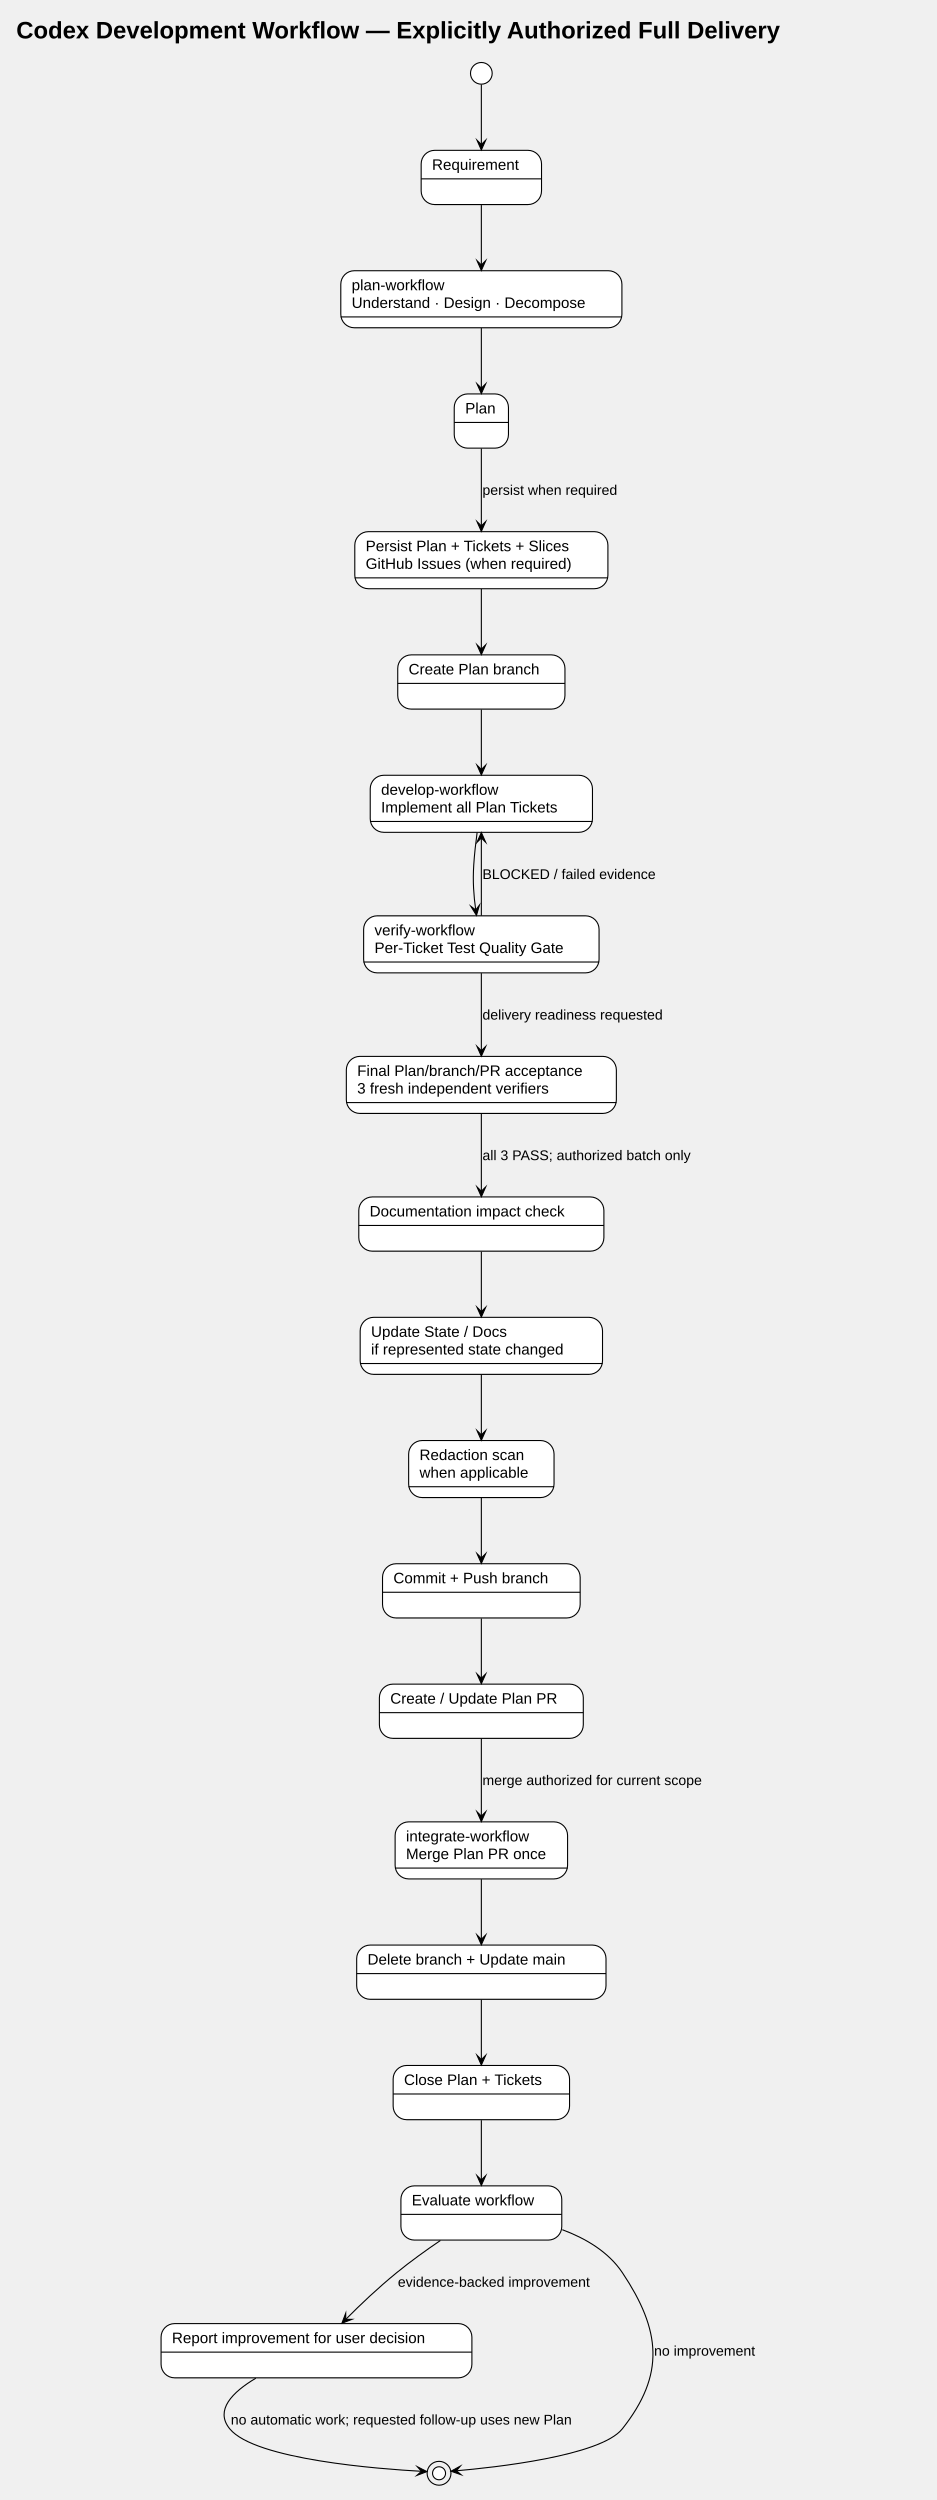
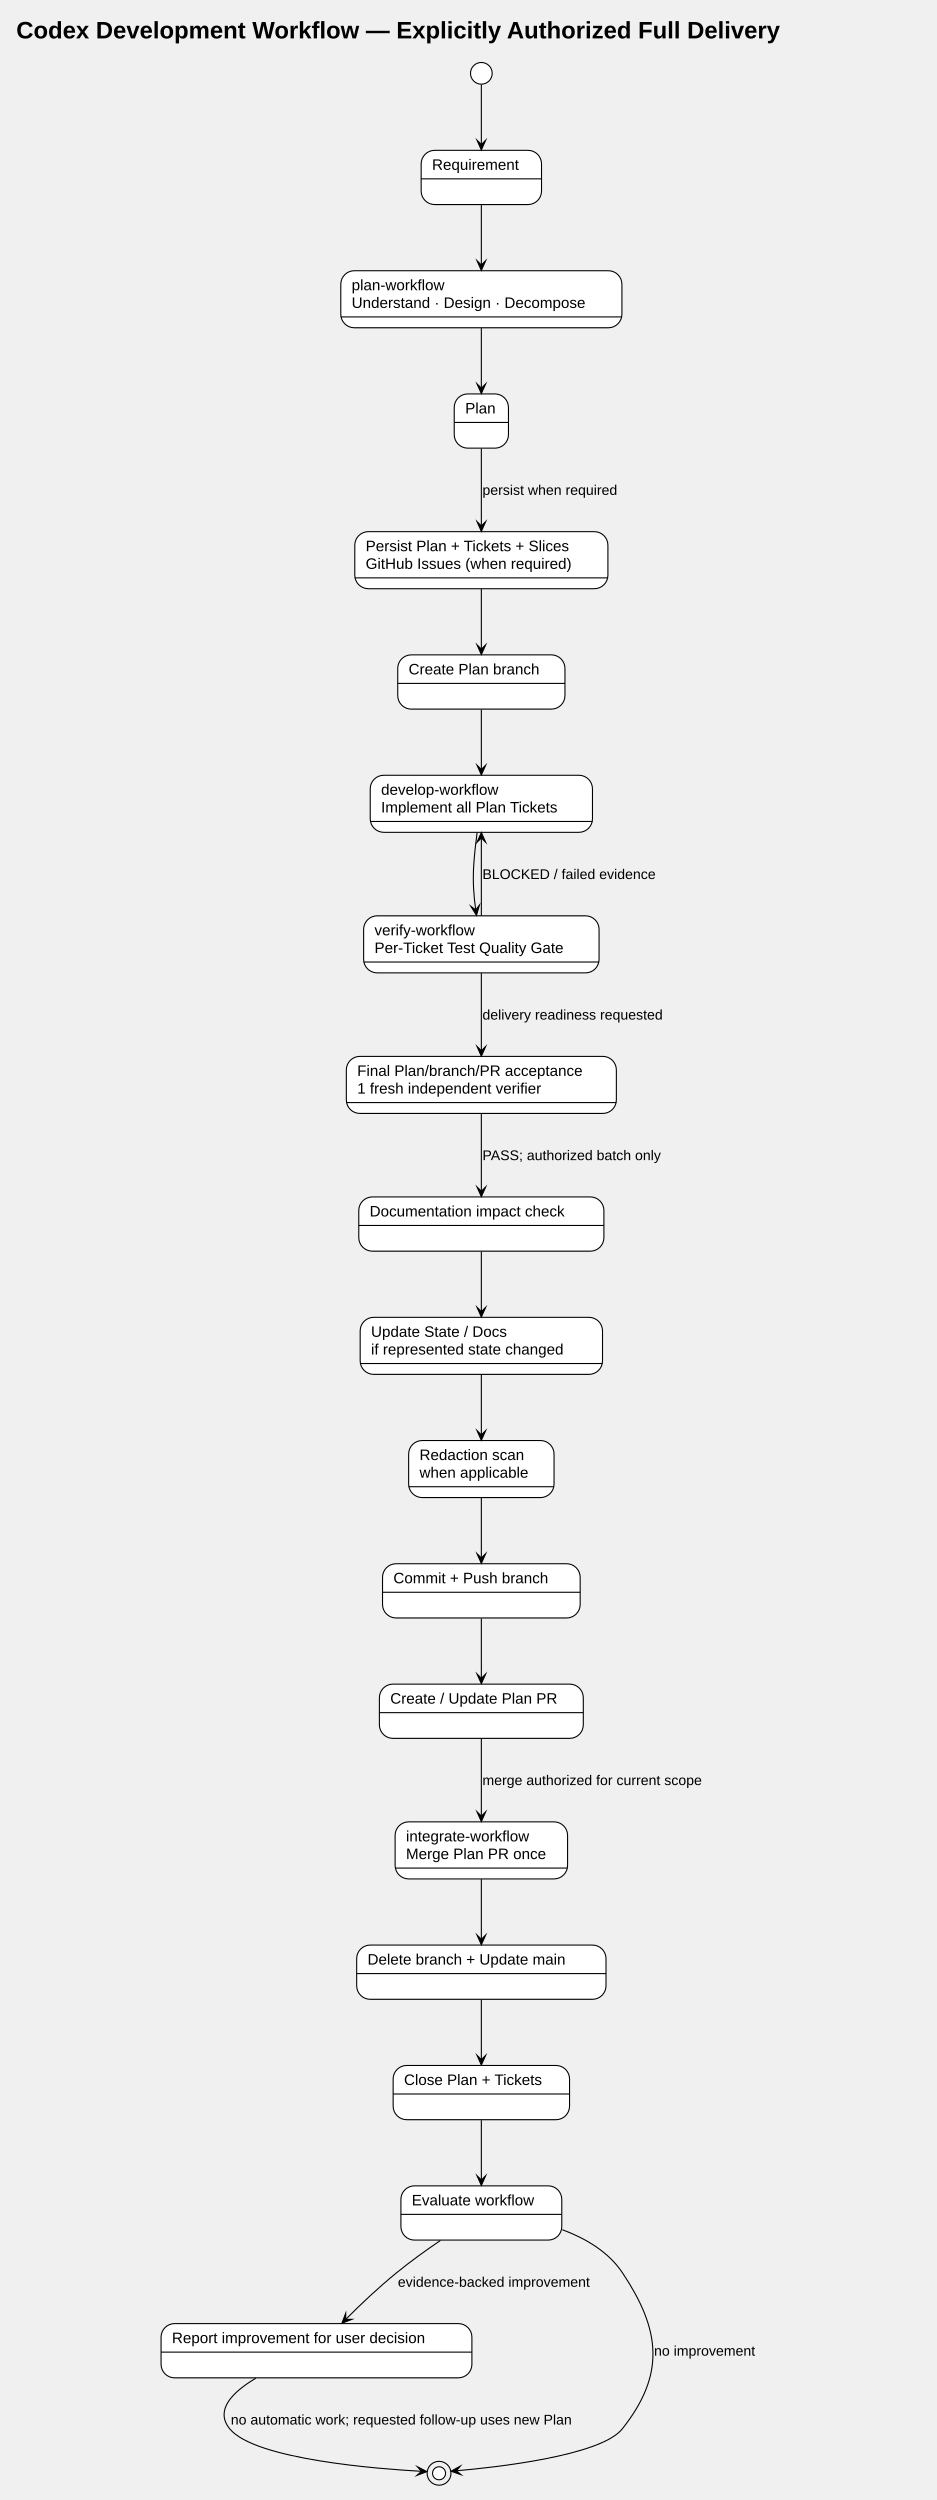
<svg xmlns="http://www.w3.org/2000/svg" contentStyleType="text/css" data-diagram-type="STATE" height="2305px" preserveAspectRatio="none" style="width:863px;height:2305px;background:#FFFFFF;" version="1.1" viewBox="0 0 863 2305" width="863px" zoomAndPan="magnify">
  <defs />
  <g>
    <g class="title" data-source-line="6">
      <text fill="#000000" font-family="Arial" font-size="22" font-weight="700" lengthAdjust="spacing" textLength="831.381" x="15" y="35.421">Codex Development Workflow — Explicitly Authorized Full Delivery</text>
    </g>
    <g class="entity" data-qualified-name="Requirement" data-source-line="8" id="ent0001">
      <rect fill="#FFFFFF" height="50" rx="12.5" ry="12.5" style="stroke:#000000;stroke-width:1;" width="110.973" x="388.31" y="138.609" />
      <line style="stroke:#000000;stroke-width:1;" x1="388.31" x2="499.283" y1="164.906" y2="164.906" />
      <text fill="#000000" font-family="Arial" font-size="14" lengthAdjust="spacing" textLength="90.973" x="398.31" y="156.605">Requirement</text>
    </g>
    <g class="entity" data-qualified-name="Understand" data-source-line="9" id="ent0002">
      <rect fill="#FFFFFF" height="52.594" rx="12.5" ry="12.5" style="stroke:#000000;stroke-width:1;" width="259.19" x="314.21" y="249.609" />
      <line style="stroke:#000000;stroke-width:1;" x1="314.21" x2="573.4" y1="292.203" y2="292.203" />
      <text fill="#000000" font-family="Arial" font-size="14" lengthAdjust="spacing" textLength="97.993" x="324.21" y="267.604">plan-workflow</text>
      <text fill="#000000" font-family="Arial" font-size="14" lengthAdjust="spacing" textLength="239.19" x="324.21" y="283.901">Understand · Design · Decompose</text>
    </g>
    <g class="entity" data-qualified-name="Plan" data-source-line="10" id="ent0003">
      <rect fill="#FFFFFF" height="50" rx="12.5" ry="12.5" style="stroke:#000000;stroke-width:1;" width="50" x="418.8" y="363.199" />
      <line style="stroke:#000000;stroke-width:1;" x1="418.8" x2="468.8" y1="389.496" y2="389.496" />
      <text fill="#000000" font-family="Arial" font-size="14" lengthAdjust="spacing" textLength="29.784" x="428.908" y="381.195">Plan</text>
    </g>
    <g class="entity" data-qualified-name="Issues" data-source-line="11" id="ent0004">
      <rect fill="#FFFFFF" height="52.594" rx="12.5" ry="12.5" style="stroke:#000000;stroke-width:1;" width="233.37" x="327.12" y="490.199" />
      <line style="stroke:#000000;stroke-width:1;" x1="327.12" x2="560.49" y1="532.793" y2="532.793" />
      <text fill="#000000" font-family="Arial" font-size="14" lengthAdjust="spacing" textLength="212.188" x="337.12" y="508.195">Persist Plan + Tickets + Slices</text>
      <text fill="#000000" font-family="Arial" font-size="14" lengthAdjust="spacing" textLength="213.37" x="337.12" y="524.491">GitHub Issues (when required)</text>
    </g>
    <g class="entity" data-qualified-name="Branch" data-source-line="12" id="ent0005">
      <rect fill="#FFFFFF" height="50" rx="12.5" ry="12.5" style="stroke:#000000;stroke-width:1;" width="154.176" x="366.71" y="603.799" />
      <line style="stroke:#000000;stroke-width:1;" x1="366.71" x2="520.886" y1="630.096" y2="630.096" />
      <text fill="#000000" font-family="Arial" font-size="14" lengthAdjust="spacing" textLength="134.176" x="376.71" y="621.794">Create Plan branch</text>
    </g>
    <g class="entity" data-qualified-name="Implement" data-source-line="13" id="ent0006">
      <rect fill="#FFFFFF" height="52.594" rx="12.5" ry="12.5" style="stroke:#000000;stroke-width:1;" width="204.905" x="341.35" y="714.799" />
      <line style="stroke:#000000;stroke-width:1;" x1="341.35" x2="546.255" y1="757.393" y2="757.393" />
      <text fill="#000000" font-family="Arial" font-size="14" lengthAdjust="spacing" textLength="123.505" x="351.35" y="732.794">develop-workflow</text>
      <text fill="#000000" font-family="Arial" font-size="14" lengthAdjust="spacing" textLength="184.905" x="351.35" y="749.091">Implement all Plan Tickets</text>
    </g>
    <g class="entity" data-qualified-name="Test" data-source-line="14" id="ent0007">
      <rect fill="#FFFFFF" height="52.594" rx="12.5" ry="12.5" style="stroke:#000000;stroke-width:1;" width="217.066" x="335.27" y="844.389" />
      <line style="stroke:#000000;stroke-width:1;" x1="335.27" x2="552.337" y1="886.983" y2="886.983" />
      <text fill="#000000" font-family="Arial" font-size="14" lengthAdjust="spacing" textLength="107.522" x="345.27" y="862.385">verify-workflow</text>
      <text fill="#000000" font-family="Arial" font-size="14" lengthAdjust="spacing" textLength="197.066" x="345.27" y="878.681">Per-Ticket Test Quality Gate</text>
    </g>
    <g class="entity" data-qualified-name="FinalVerify" data-source-line="15" id="ent0008">
      <rect fill="#FFFFFF" height="52.594" rx="12.5" ry="12.5" style="stroke:#000000;stroke-width:1;" width="248.963" x="319.32" y="973.989" />
      <line style="stroke:#000000;stroke-width:1;" x1="319.32" x2="568.283" y1="1016.583" y2="1016.583" />
      <text fill="#000000" font-family="Arial" font-size="14" lengthAdjust="spacing" textLength="228.963" x="329.32" y="991.985">Final Plan/branch/PR acceptance</text>
-       <text fill="#000000" font-family="Arial" font-size="14" lengthAdjust="spacing" textLength="203.246" x="329.32" y="1008.281">3 fresh independent verifiers</text>
+       <text fill="#000000" font-family="Arial" font-size="14" lengthAdjust="spacing" textLength="195.952" x="329.32" y="1008.281">1 fresh independent verifier</text>
    </g>
    <g class="entity" data-qualified-name="Docs" data-source-line="16" id="ent0009">
      <rect fill="#FFFFFF" height="50" rx="12.5" ry="12.5" style="stroke:#000000;stroke-width:1;" width="225.994" x="330.8" y="1103.579" />
      <line style="stroke:#000000;stroke-width:1;" x1="330.8" x2="556.794" y1="1129.876" y2="1129.876" />
      <text fill="#000000" font-family="Arial" font-size="14" lengthAdjust="spacing" textLength="205.994" x="340.8" y="1121.574">Documentation impact check</text>
    </g>
    <g class="entity" data-qualified-name="State" data-source-line="17" id="ent0010">
      <rect fill="#FFFFFF" height="52.594" rx="12.5" ry="12.5" style="stroke:#000000;stroke-width:1;" width="223.438" x="332.08" y="1214.579" />
      <line style="stroke:#000000;stroke-width:1;" x1="332.08" x2="555.518" y1="1257.173" y2="1257.173" />
      <text fill="#000000" font-family="Arial" font-size="14" lengthAdjust="spacing" textLength="140.164" x="342.08" y="1232.574">Update State / Docs</text>
      <text fill="#000000" font-family="Arial" font-size="14" lengthAdjust="spacing" textLength="203.438" x="342.08" y="1248.871">if represented state changed</text>
    </g>
    <g class="entity" data-qualified-name="Redact" data-source-line="18" id="ent0011">
      <rect fill="#FFFFFF" height="52.594" rx="12.5" ry="12.5" style="stroke:#000000;stroke-width:1;" width="134.058" x="376.77" y="1328.169" />
      <line style="stroke:#000000;stroke-width:1;" x1="376.77" x2="510.828" y1="1370.763" y2="1370.763" />
      <text fill="#000000" font-family="Arial" font-size="14" lengthAdjust="spacing" textLength="107.215" x="386.77" y="1346.165">Redaction scan</text>
      <text fill="#000000" font-family="Arial" font-size="14" lengthAdjust="spacing" textLength="114.058" x="386.77" y="1362.461">when applicable</text>
    </g>
    <g class="entity" data-qualified-name="Publish" data-source-line="19" id="ent0012">
      <rect fill="#FFFFFF" height="50" rx="12.5" ry="12.5" style="stroke:#000000;stroke-width:1;" width="182.224" x="352.69" y="1441.769" />
      <line style="stroke:#000000;stroke-width:1;" x1="352.69" x2="534.914" y1="1468.066" y2="1468.066" />
      <text fill="#000000" font-family="Arial" font-size="14" lengthAdjust="spacing" textLength="162.224" x="362.69" y="1459.764">Commit + Push branch</text>
    </g>
    <g class="entity" data-qualified-name="PR" data-source-line="20" id="ent0013">
      <rect fill="#FFFFFF" height="50" rx="12.5" ry="12.5" style="stroke:#000000;stroke-width:1;" width="188" x="349.8" y="1552.769" />
      <line style="stroke:#000000;stroke-width:1;" x1="349.8" x2="537.8" y1="1579.066" y2="1579.066" />
      <text fill="#000000" font-family="Arial" font-size="14" lengthAdjust="spacing" textLength="168" x="359.8" y="1570.764">Create / Update Plan PR</text>
    </g>
    <g class="entity" data-qualified-name="Merge" data-source-line="21" id="ent0014">
      <rect fill="#FFFFFF" height="52.594" rx="12.5" ry="12.5" style="stroke:#000000;stroke-width:1;" width="159.002" x="364.3" y="1679.769" />
      <line style="stroke:#000000;stroke-width:1;" x1="364.3" x2="523.302" y1="1722.363" y2="1722.363" />
      <text fill="#000000" font-family="Arial" font-size="14" lengthAdjust="spacing" textLength="131.954" x="374.3" y="1697.764">integrate-workflow</text>
      <text fill="#000000" font-family="Arial" font-size="14" lengthAdjust="spacing" textLength="139.002" x="374.3" y="1714.061">Merge Plan PR once</text>
    </g>
    <g class="entity" data-qualified-name="Cleanup" data-source-line="22" id="ent0015">
      <rect fill="#FFFFFF" height="50" rx="12.5" ry="12.5" style="stroke:#000000;stroke-width:1;" width="229.877" x="328.86" y="1793.359" />
      <line style="stroke:#000000;stroke-width:1;" x1="328.86" x2="558.737" y1="1819.656" y2="1819.656" />
      <text fill="#000000" font-family="Arial" font-size="14" lengthAdjust="spacing" textLength="209.877" x="338.86" y="1811.354">Delete branch + Update main</text>
    </g>
    <g class="entity" data-qualified-name="Close" data-source-line="23" id="ent0016">
      <rect fill="#FFFFFF" height="50" rx="12.5" ry="12.5" style="stroke:#000000;stroke-width:1;" width="162.645" x="362.48" y="1904.359" />
      <line style="stroke:#000000;stroke-width:1;" x1="362.48" x2="525.126" y1="1930.656" y2="1930.656" />
      <text fill="#000000" font-family="Arial" font-size="14" lengthAdjust="spacing" textLength="142.645" x="372.48" y="1922.354">Close Plan + Tickets</text>
    </g>
    <g class="entity" data-qualified-name="Evaluate" data-source-line="24" id="ent0017">
      <rect fill="#FFFFFF" height="50" rx="12.5" ry="12.5" style="stroke:#000000;stroke-width:1;" width="148.317" x="369.64" y="2015.359" />
      <line style="stroke:#000000;stroke-width:1;" x1="369.64" x2="517.958" y1="2041.656" y2="2041.656" />
      <text fill="#000000" font-family="Arial" font-size="14" lengthAdjust="spacing" textLength="128.317" x="379.64" y="2033.354">Evaluate workflow</text>
    </g>
    <g class="entity" data-qualified-name="Improve" data-source-line="25" id="ent0018">
      <rect fill="#FFFFFF" height="50" rx="12.5" ry="12.5" style="stroke:#000000;stroke-width:1;" width="286.581" x="148.51" y="2142.359" />
      <line style="stroke:#000000;stroke-width:1;" x1="148.51" x2="435.091" y1="2168.656" y2="2168.656" />
      <text fill="#000000" font-family="Arial" font-size="14" lengthAdjust="spacing" textLength="266.581" x="158.51" y="2160.354">Report improvement for user decision</text>
    </g>
    <g class="start_entity" data-qualified-name=".start." data-source-line="27" id="ent0019">
      <ellipse cx="443.8" cy="67.609" fill="#FFFFFF" rx="10" ry="10" style="stroke:#000000;stroke-width:1;" />
    </g>
    <g class="end_entity" data-qualified-name=".end." data-source-line="46" id="ent0039">
      <ellipse cx="404.8" cy="2280.359" fill="none" rx="11" ry="11" style="stroke:#000000;stroke-width:1;" />
      <ellipse cx="404.8" cy="2280.359" fill="#FFFFFF" rx="6" ry="6" style="stroke:#000000;stroke-width:1;" />
    </g>
    <g class="link" data-entity-1="ent0019" data-entity-2="ent0001" data-link-type="dependency" data-source-line="27" id="lnk20">
      <path d="M443.8,77.969 C443.8,91.899 443.8,113.559 443.8,133.259" fill="none" id="*start*-to-Requirement" style="stroke:#000000;stroke-width:1;" />
      <polygon fill="#000000" points="443.8,138.259,447.8,129.259,443.8,133.259,439.8,129.259,443.8,138.259" style="stroke:#000000;stroke-width:1;stroke-linejoin:miter;stroke-miterlimit:10;" />
    </g>
    <g class="link" data-entity-1="ent0001" data-entity-2="ent0002" data-link-type="dependency" data-source-line="28" id="lnk21">
      <path d="M443.8,189.089 C443.8,206.989 443.8,226.199 443.8,244.349" fill="none" id="Requirement-to-Understand" style="stroke:#000000;stroke-width:1;" />
      <polygon fill="#000000" points="443.8,249.349,447.8,240.349,443.8,244.349,439.8,240.349,443.8,249.349" style="stroke:#000000;stroke-width:1;stroke-linejoin:miter;stroke-miterlimit:10;" />
    </g>
    <g class="link" data-entity-1="ent0002" data-entity-2="ent0003" data-link-type="dependency" data-source-line="29" id="lnk22">
      <path d="M443.8,302.489 C443.8,320.689 443.8,339.989 443.8,357.899" fill="none" id="Understand-to-Plan" style="stroke:#000000;stroke-width:1;" />
      <polygon fill="#000000" points="443.8,362.899,447.8,353.899,443.8,357.899,439.8,353.899,443.8,362.899" style="stroke:#000000;stroke-width:1;stroke-linejoin:miter;stroke-miterlimit:10;" />
    </g>
    <g class="link" data-entity-1="ent0003" data-entity-2="ent0004" data-link-type="dependency" data-source-line="30" id="lnk23">
      <path d="M443.8,413.559 C443.8,435.489 443.8,462.619 443.8,484.919" fill="none" id="Plan-to-Issues" style="stroke:#000000;stroke-width:1;" />
      <polygon fill="#000000" points="443.8,489.919,447.8,480.919,443.8,484.919,439.8,480.919,443.8,489.919" style="stroke:#000000;stroke-width:1;stroke-linejoin:miter;stroke-miterlimit:10;" />
      <text fill="#000000" font-family="Arial" font-size="13" lengthAdjust="spacing" textLength="142.264" x="444.8" y="456.266">persist when required</text>
    </g>
    <g class="link" data-entity-1="ent0004" data-entity-2="ent0005" data-link-type="dependency" data-source-line="31" id="lnk24">
      <path d="M443.8,543.079 C443.8,561.279 443.8,580.579 443.8,598.489" fill="none" id="Issues-to-Branch" style="stroke:#000000;stroke-width:1;" />
      <polygon fill="#000000" points="443.8,603.489,447.8,594.489,443.8,598.489,439.8,594.489,443.8,603.489" style="stroke:#000000;stroke-width:1;stroke-linejoin:miter;stroke-miterlimit:10;" />
    </g>
    <g class="link" data-entity-1="ent0005" data-entity-2="ent0006" data-link-type="dependency" data-source-line="32" id="lnk25">
      <path d="M443.8,654.279 C443.8,672.169 443.8,691.389 443.8,709.529" fill="none" id="Branch-to-Implement" style="stroke:#000000;stroke-width:1;" />
      <polygon fill="#000000" points="443.8,714.529,447.8,705.529,443.8,709.529,439.8,705.529,443.8,714.529" style="stroke:#000000;stroke-width:1;stroke-linejoin:miter;stroke-miterlimit:10;" />
    </g>
    <g class="link" data-entity-1="ent0006" data-entity-2="ent0007" data-link-type="dependency" data-source-line="33" id="lnk26">
      <path d="M439.89,767.629 C438.63,776.969 437.42,787.639 436.8,797.389 C435.82,812.869 436.714,825.217 438.624,839.007" fill="none" id="Implement-to-Test" style="stroke:#000000;stroke-width:1;" />
      <polygon fill="#000000" points="439.31,843.959,442.038,834.496,438.624,839.007,434.113,835.593,439.31,843.959" style="stroke:#000000;stroke-width:1;stroke-linejoin:miter;stroke-miterlimit:10;" />
    </g>
    <g class="link" data-entity-1="ent0007" data-entity-2="ent0006" data-link-type="dependency" data-source-line="34" id="lnk27">
      <path d="M443.8,844.219 C443.8,821.979 443.8,794.859 443.8,772.609" fill="none" id="Test-to-Implement" style="stroke:#000000;stroke-width:1;" />
      <polygon fill="#000000" points="443.8,767.609,439.8,776.609,443.8,772.609,447.8,776.609,443.8,767.609" style="stroke:#000000;stroke-width:1;stroke-linejoin:miter;stroke-miterlimit:10;" />
      <text fill="#000000" font-family="Arial" font-size="13" lengthAdjust="spacing" textLength="173.951" x="444.8" y="810.456">BLOCKED / failed evidence</text>
    </g>
    <g class="link" data-entity-1="ent0007" data-entity-2="ent0008" data-link-type="dependency" data-source-line="35" id="lnk28">
      <path d="M443.8,897.199 C443.8,919.459 443.8,946.569 443.8,968.809" fill="none" id="Test-to-FinalVerify" style="stroke:#000000;stroke-width:1;" />
      <polygon fill="#000000" points="443.8,973.809,447.8,964.809,443.8,968.809,439.8,964.809,443.8,973.809" style="stroke:#000000;stroke-width:1;stroke-linejoin:miter;stroke-miterlimit:10;" />
      <text fill="#000000" font-family="Arial" font-size="13" lengthAdjust="spacing" textLength="189.376" x="444.8" y="940.056">delivery readiness requested</text>
    </g>
    <g class="link" data-entity-1="ent0008" data-entity-2="ent0009" data-link-type="dependency" data-source-line="36" id="lnk29">
      <path d="M443.8,1026.839 C443.8,1049.179 443.8,1076.399 443.8,1098.339" fill="none" id="FinalVerify-to-Docs" style="stroke:#000000;stroke-width:1;" />
      <polygon fill="#000000" points="443.8,1103.339,447.8,1094.339,443.8,1098.339,439.8,1094.339,443.8,1103.339" style="stroke:#000000;stroke-width:1;stroke-linejoin:miter;stroke-miterlimit:10;" />
-       <text fill="#000000" font-family="Arial" font-size="13" lengthAdjust="spacing" textLength="215.465" x="444.8" y="1069.646">all 3 PASS; authorized batch only</text>
+       <text fill="#000000" font-family="Arial" font-size="13" lengthAdjust="spacing" textLength="183.739" x="444.8" y="1069.646">PASS; authorized batch only</text>
    </g>
    <g class="link" data-entity-1="ent0009" data-entity-2="ent0010" data-link-type="dependency" data-source-line="37" id="lnk30">
      <path d="M443.8,1154.059 C443.8,1171.949 443.8,1191.169 443.8,1209.319" fill="none" id="Docs-to-State" style="stroke:#000000;stroke-width:1;" />
      <polygon fill="#000000" points="443.8,1214.319,447.8,1205.319,443.8,1209.319,439.8,1205.319,443.8,1214.319" style="stroke:#000000;stroke-width:1;stroke-linejoin:miter;stroke-miterlimit:10;" />
    </g>
    <g class="link" data-entity-1="ent0010" data-entity-2="ent0011" data-link-type="dependency" data-source-line="38" id="lnk31">
      <path d="M443.8,1267.479 C443.8,1285.619 443.8,1304.869 443.8,1322.989" fill="none" id="State-to-Redact" style="stroke:#000000;stroke-width:1;" />
      <polygon fill="#000000" points="443.8,1327.989,447.8,1318.989,443.8,1322.989,439.8,1318.989,443.8,1327.989" style="stroke:#000000;stroke-width:1;stroke-linejoin:miter;stroke-miterlimit:10;" />
    </g>
    <g class="link" data-entity-1="ent0011" data-entity-2="ent0012" data-link-type="dependency" data-source-line="39" id="lnk32">
      <path d="M443.8,1381.049 C443.8,1399.249 443.8,1418.549 443.8,1436.459" fill="none" id="Redact-to-Publish" style="stroke:#000000;stroke-width:1;" />
      <polygon fill="#000000" points="443.8,1441.459,447.8,1432.459,443.8,1436.459,439.8,1432.459,443.8,1441.459" style="stroke:#000000;stroke-width:1;stroke-linejoin:miter;stroke-miterlimit:10;" />
    </g>
    <g class="link" data-entity-1="ent0012" data-entity-2="ent0013" data-link-type="dependency" data-source-line="40" id="lnk33">
      <path d="M443.8,1492.229 C443.8,1510.179 443.8,1529.449 443.8,1547.389" fill="none" id="Publish-to-PR" style="stroke:#000000;stroke-width:1;" />
      <polygon fill="#000000" points="443.8,1552.389,447.8,1543.389,443.8,1547.389,439.8,1543.389,443.8,1552.389" style="stroke:#000000;stroke-width:1;stroke-linejoin:miter;stroke-miterlimit:10;" />
    </g>
    <g class="link" data-entity-1="ent0013" data-entity-2="ent0014" data-link-type="dependency" data-source-line="41" id="lnk34">
      <path d="M443.8,1603.119 C443.8,1625.049 443.8,1652.179 443.8,1674.489" fill="none" id="PR-to-Merge" style="stroke:#000000;stroke-width:1;" />
      <polygon fill="#000000" points="443.8,1679.489,447.8,1670.489,443.8,1674.489,439.8,1670.489,443.8,1679.489" style="stroke:#000000;stroke-width:1;stroke-linejoin:miter;stroke-miterlimit:10;" />
      <text fill="#000000" font-family="Arial" font-size="13" lengthAdjust="spacing" textLength="231.721" x="444.8" y="1645.836">merge authorized for current scope</text>
    </g>
    <g class="link" data-entity-1="ent0014" data-entity-2="ent0015" data-link-type="dependency" data-source-line="42" id="lnk35">
      <path d="M443.8,1732.639 C443.8,1750.849 443.8,1770.149 443.8,1788.049" fill="none" id="Merge-to-Cleanup" style="stroke:#000000;stroke-width:1;" />
      <polygon fill="#000000" points="443.8,1793.049,447.8,1784.049,443.8,1788.049,439.8,1784.049,443.8,1793.049" style="stroke:#000000;stroke-width:1;stroke-linejoin:miter;stroke-miterlimit:10;" />
    </g>
    <g class="link" data-entity-1="ent0015" data-entity-2="ent0016" data-link-type="dependency" data-source-line="43" id="lnk36">
      <path d="M443.8,1843.819 C443.8,1861.769 443.8,1881.049 443.8,1898.979" fill="none" id="Cleanup-to-Close" style="stroke:#000000;stroke-width:1;" />
      <polygon fill="#000000" points="443.8,1903.979,447.8,1894.979,443.8,1898.979,439.8,1894.979,443.8,1903.979" style="stroke:#000000;stroke-width:1;stroke-linejoin:miter;stroke-miterlimit:10;" />
    </g>
    <g class="link" data-entity-1="ent0016" data-entity-2="ent0017" data-link-type="dependency" data-source-line="44" id="lnk37">
      <path d="M443.8,1954.819 C443.8,1972.769 443.8,1992.049 443.8,2009.979" fill="none" id="Close-to-Evaluate" style="stroke:#000000;stroke-width:1;" />
      <polygon fill="#000000" points="443.8,2014.979,447.8,2005.979,443.8,2009.979,439.8,2005.979,443.8,2014.979" style="stroke:#000000;stroke-width:1;stroke-linejoin:miter;stroke-miterlimit:10;" />
    </g>
    <g class="link" data-entity-1="ent0017" data-entity-2="ent0018" data-link-type="dependency" data-source-line="45" id="lnk38">
      <path d="M406.02,2065.739 C392.95,2074.629 378.43,2085.039 365.8,2095.359 C348.02,2109.889 332.886,2124.264 318.766,2138.464" fill="none" id="Evaluate-to-Improve" style="stroke:#000000;stroke-width:1;" />
      <polygon fill="#000000" points="315.24,2142.009,324.423,2138.448,318.766,2138.464,318.75,2132.807,315.24,2142.009" style="stroke:#000000;stroke-width:1;stroke-linejoin:miter;stroke-miterlimit:10;" />
      <text fill="#000000" font-family="Arial" font-size="13" lengthAdjust="spacing" textLength="202.42" x="366.8" y="2108.426">evidence-backed improvement</text>
    </g>
    <g class="link" data-entity-1="ent0018" data-entity-2="ent0039" data-link-type="dependency" data-source-line="46" id="lnk40">
      <path d="M235.87,2192.709 C214.29,2205.539 197.79,2222.149 211.8,2239.359 C235.08,2267.959 350.938,2276.475 388.598,2278.545" fill="none" id="Improve-to-*end*" style="stroke:#000000;stroke-width:1;" />
      <polygon fill="#000000" points="393.59,2278.819,384.823,2274.331,388.598,2278.545,384.384,2282.319,393.59,2278.819" style="stroke:#000000;stroke-width:1;stroke-linejoin:miter;stroke-miterlimit:10;" />
      <text fill="#000000" font-family="Arial" font-size="13" lengthAdjust="spacing" textLength="356.484" x="212.8" y="2235.426">no automatic work; requested follow-up uses new Plan</text>
    </g>
    <g class="link" data-entity-1="ent0017" data-entity-2="ent0039" data-link-type="dependency" data-source-line="47" id="lnk41">
      <path d="M518.43,2055.779 C539.91,2063.769 560.98,2076.149 573.8,2095.359 C609.33,2148.589 613.5,2189.159 573.8,2239.359 C553.88,2264.549 455.091,2275.077 420.801,2278.057" fill="none" id="Evaluate-to-*end*" style="stroke:#000000;stroke-width:1;" />
      <polygon fill="#000000" points="415.82,2278.489,425.133,2281.695,420.801,2278.057,424.44,2273.725,415.82,2278.489" style="stroke:#000000;stroke-width:1;stroke-linejoin:miter;stroke-miterlimit:10;" />
      <text fill="#000000" font-family="Arial" font-size="13" lengthAdjust="spacing" textLength="107.84" x="603.03" y="2171.926">no improvement</text>
    </g>
  </g>
</svg>
